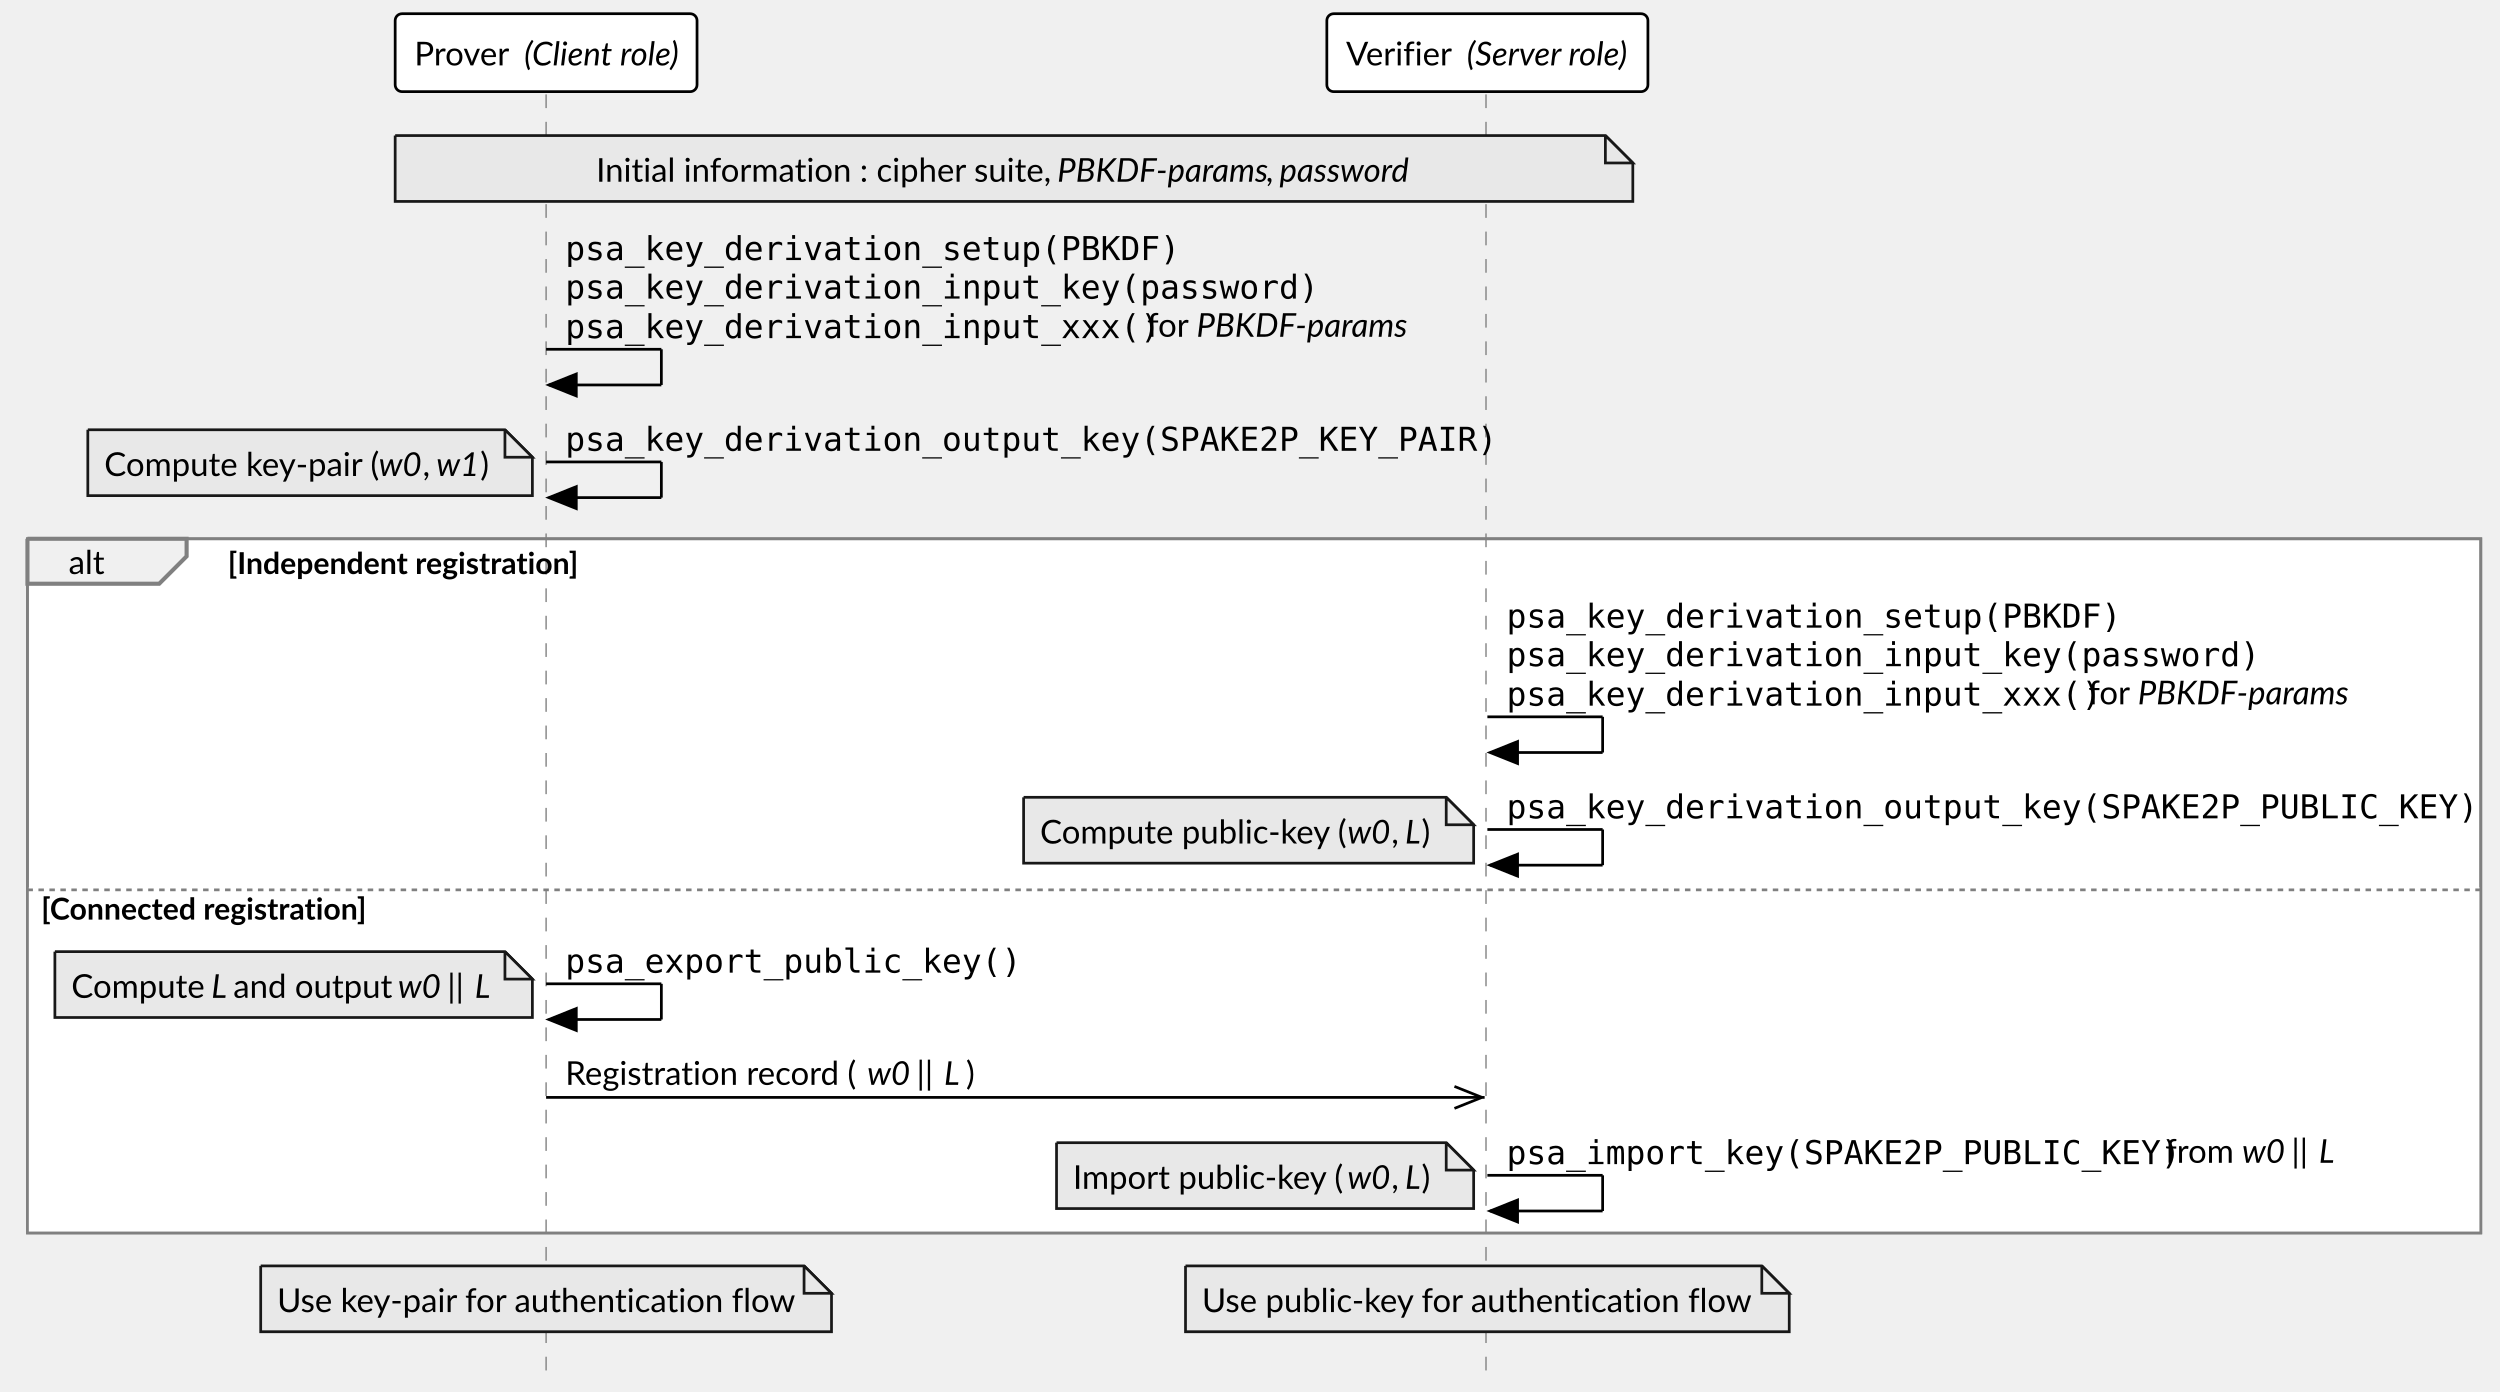
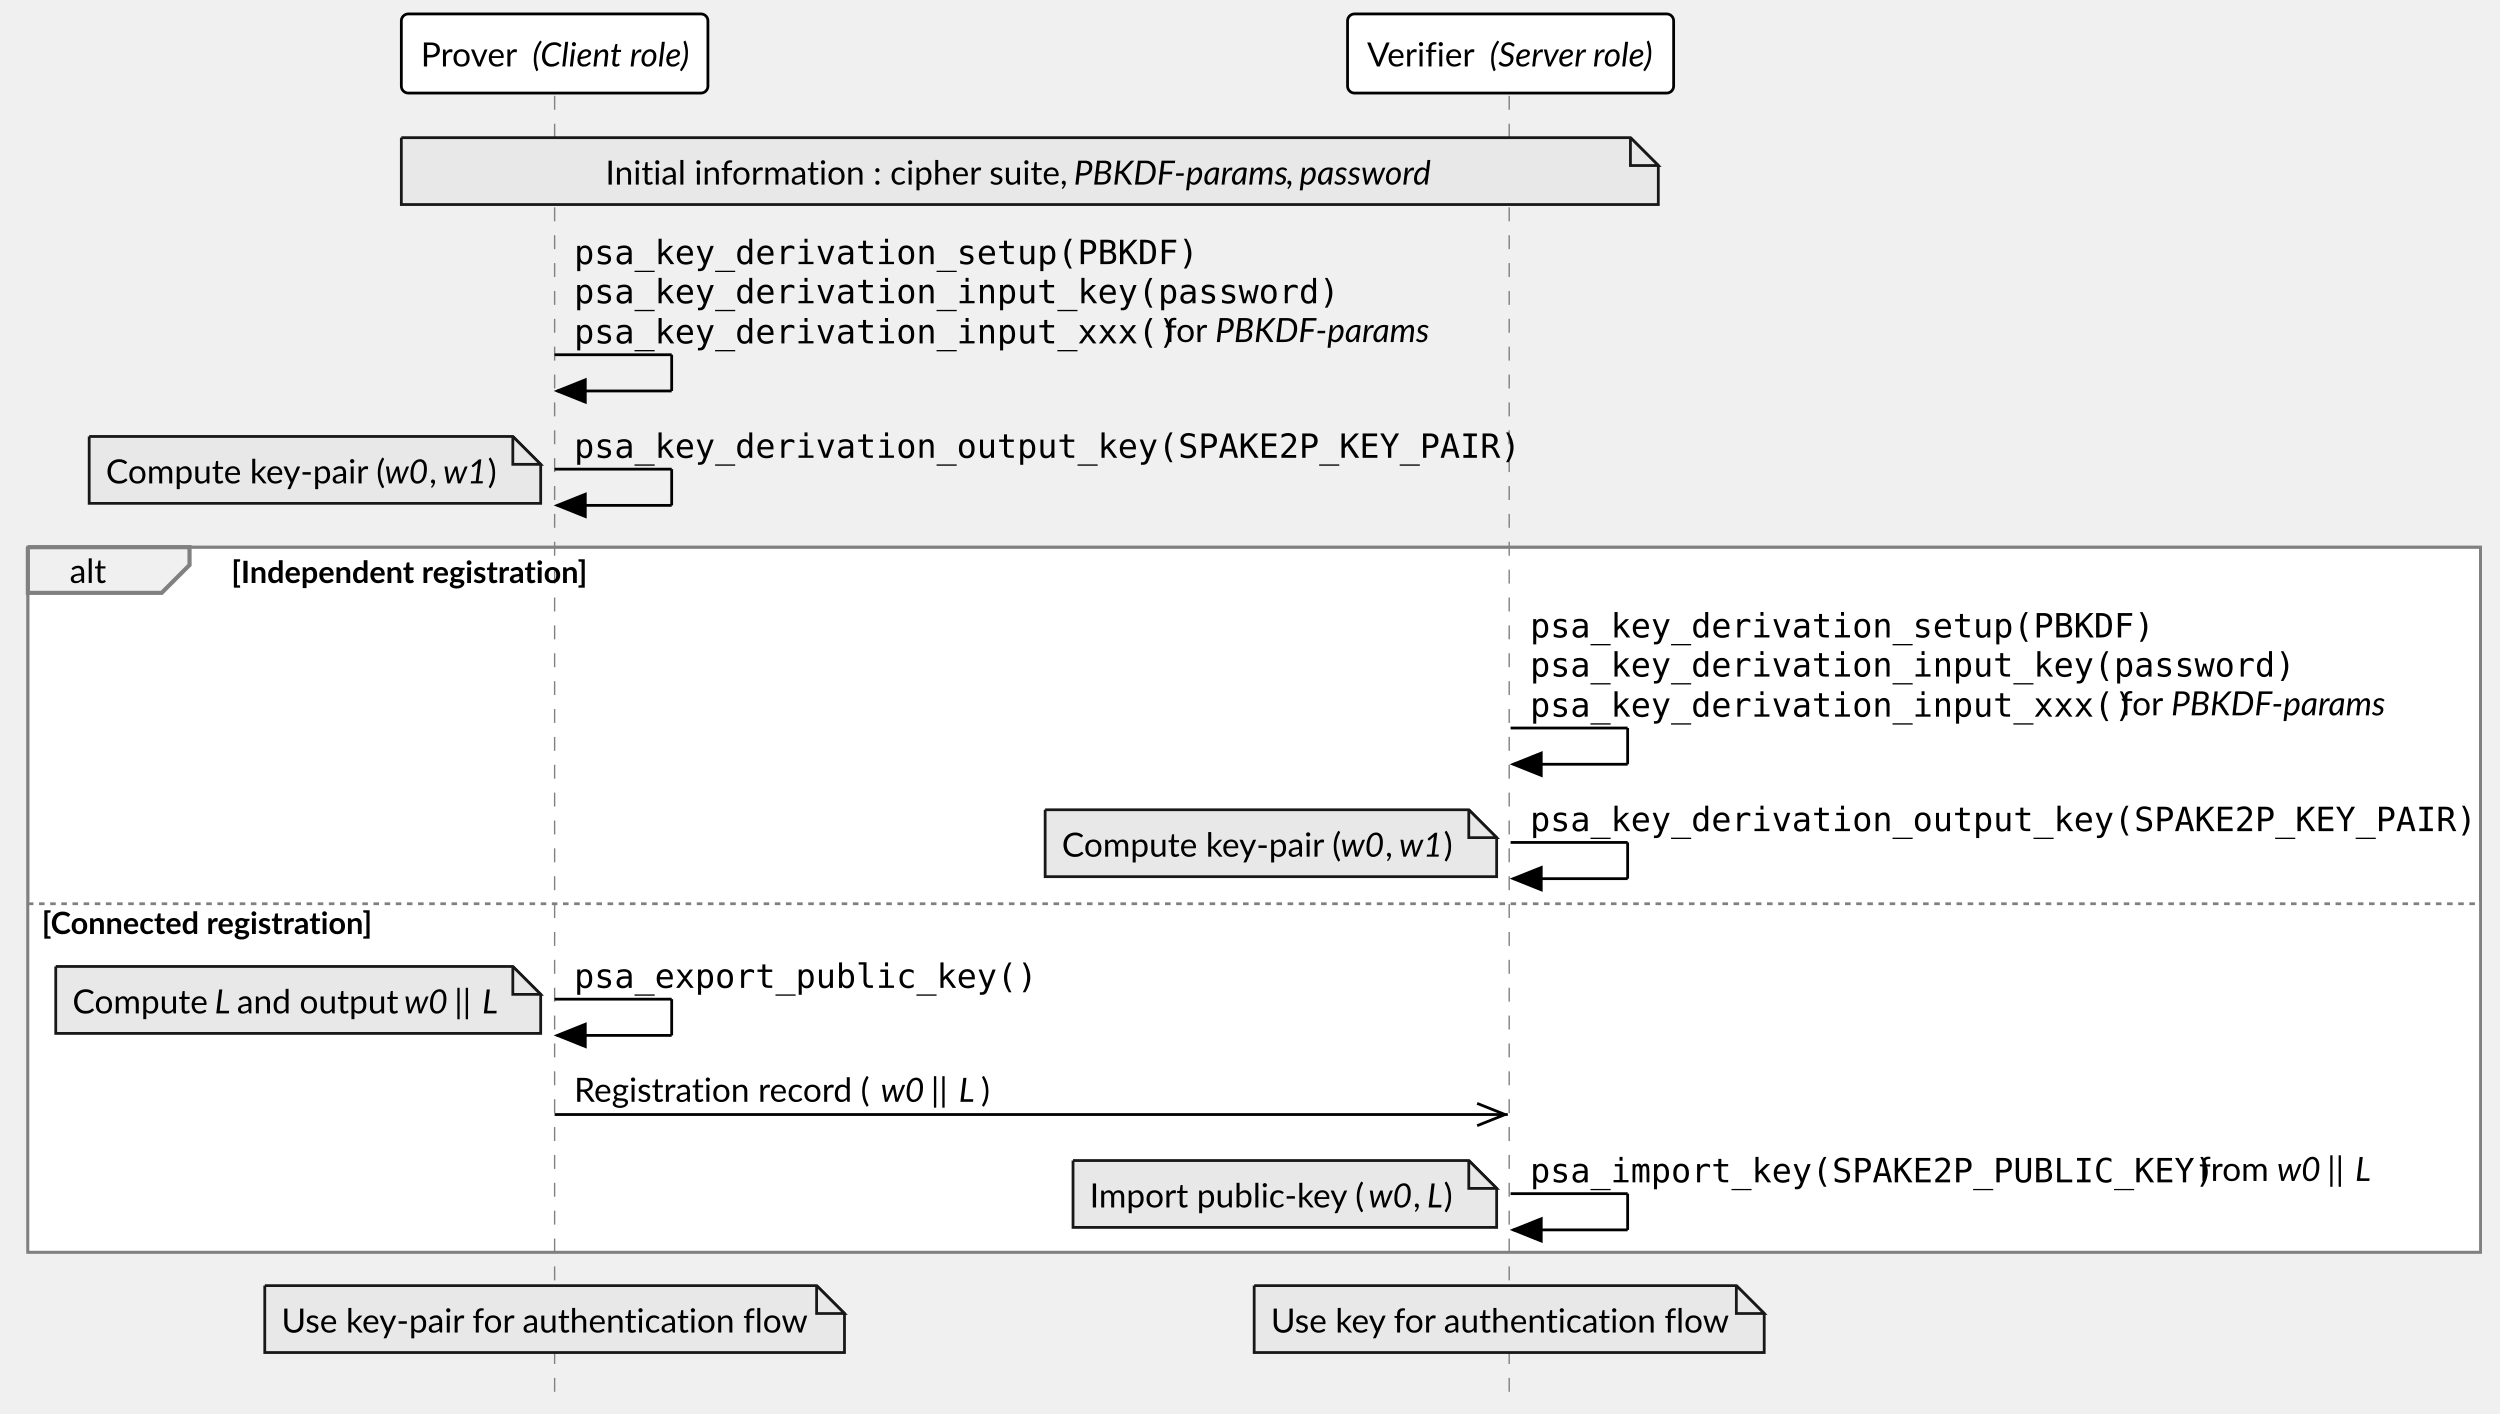
- <svg xmlns="http://www.w3.org/2000/svg" contentStyleType="text/css" height="507px" preserveAspectRatio="none" style="width:911px;height:507px;background:#FFFFFF55;" version="1.1" viewBox="0 0 911 507" width="911px" zoomAndPan="magnify">
+ <svg xmlns="http://www.w3.org/2000/svg" contentStyleType="text/css" height="507px" preserveAspectRatio="none" style="width:897px;height:507px;background:#FFFFFF55;" version="1.1" viewBox="0 0 897 507" width="897px" zoomAndPan="magnify">
  <defs />
  <g>
-     <rect fill="#FFFFFF" height="252.955" style="stroke:#808080;stroke-width:1.0;" width="894" x="10" y="196.329" />
-     <rect fill="#FFFFFF" height="126.019" style="stroke:none;stroke-width:1.0;" width="894" x="10" y="323.265" />
+     <rect fill="#FFFFFF" height="252.955" style="stroke:#808080;stroke-width:1.0;" width="880" x="10" y="196.329" />
+     <rect fill="#FFFFFF" height="126.019" style="stroke:none;stroke-width:1.0;" width="880" x="10" y="323.265" />
    <line style="stroke:#808080;stroke-width:0.5;stroke-dasharray:5.0,5.0;" x1="199" x2="199" y1="34.392" y2="500.676" />
    <line style="stroke:#808080;stroke-width:0.5;stroke-dasharray:5.0,5.0;" x1="541.5" x2="541.5" y1="34.392" y2="500.676" />
    <rect fill="#FFFFFF" height="28.392" rx="2.5" ry="2.5" style="stroke:#000000;stroke-width:1.0;" width="110" x="144" y="5" />
    <text fill="#000000" font-family="Lato,sans-serif" font-size="12" lengthAdjust="spacing" textLength="36" x="151" y="23.837">Prover</text>
    <text fill="#000000" font-family="Lato,sans-serif" font-size="12" font-style="italic" lengthAdjust="spacing" textLength="56" x="191" y="23.837">(Client role)</text>
    <rect fill="#FFFFFF" height="28.392" rx="2.5" ry="2.5" style="stroke:#000000;stroke-width:1.0;" width="117" x="483.5" y="5" />
    <text fill="#000000" font-family="Lato,sans-serif" font-size="12" lengthAdjust="spacing" textLength="40" x="490.5" y="23.837">Verifier</text>
    <text fill="#000000" font-family="Lato,sans-serif" font-size="12" font-style="italic" lengthAdjust="spacing" textLength="59" x="534.5" y="23.837">(Server role)</text>
    <path d="M144,49.392 L144,73.392 L595,73.392 L595,59.392 L585,49.392 L144,49.392 " fill="#E8E8E8" style="stroke:#181818;stroke-width:1.0;" />
    <path d="M585,49.392 L585,59.392 L595,59.392 L585,49.392 " fill="#E8E8E8" style="stroke:#181818;stroke-width:1.0;" />
    <text fill="#000000" font-family="Lato,sans-serif" font-size="12" lengthAdjust="spacing" textLength="166" x="217.25" y="66.23">Initial information : cipher suite,</text>
    <text fill="#000000" font-family="Lato,sans-serif" font-size="12" font-style="italic" lengthAdjust="spacing" textLength="76" x="385.25" y="66.23">PBKDF-params</text>
    <text fill="#000000" font-family="Lato,sans-serif" font-size="12" lengthAdjust="spacing" textLength="3" x="461.25" y="66.23">,</text>
    <text fill="#000000" font-family="Lato,sans-serif" font-size="12" font-style="italic" lengthAdjust="spacing" textLength="47" x="466.25" y="66.23">password</text>
    <line style="stroke:#000000;stroke-width:1.0;" x1="199" x2="241" y1="127.278" y2="127.278" />
    <line style="stroke:#000000;stroke-width:1.0;" x1="241" x2="241" y1="127.278" y2="140.278" />
    <line style="stroke:#000000;stroke-width:1.0;" x1="200" x2="241" y1="140.278" y2="140.278" />
    <polygon fill="#000000" points="210,136.278,200,140.278,210,144.278" style="stroke:#000000;stroke-width:1.0;" />
    <text fill="#000000" font-family="Consolas,Menlo,monospace" font-size="12" lengthAdjust="spacing" textLength="217" x="206" y="94.772">psa_key_derivation_setup(PBKDF)</text>
    <text fill="#000000" font-family="Consolas,Menlo,monospace" font-size="12" lengthAdjust="spacing" textLength="266" x="206" y="108.823">psa_key_derivation_input_key(password)</text>
    <text fill="#000000" font-family="Consolas,Menlo,monospace" font-size="12" lengthAdjust="spacing" textLength="210" x="206" y="123.215">psa_key_derivation_input_xxx()</text>
    <text fill="#000000" font-family="Lato,sans-serif" font-size="12" lengthAdjust="spacing" textLength="16" x="418" y="122.723">for</text>
    <text fill="#000000" font-family="Lato,sans-serif" font-size="12" font-style="italic" lengthAdjust="spacing" textLength="76" x="436" y="122.723">PBKDF-params</text>
    <line style="stroke:#000000;stroke-width:1.0;" x1="199" x2="241" y1="168.329" y2="168.329" />
    <line style="stroke:#000000;stroke-width:1.0;" x1="241" x2="241" y1="168.329" y2="181.329" />
    <line style="stroke:#000000;stroke-width:1.0;" x1="200" x2="241" y1="181.329" y2="181.329" />
    <polygon fill="#000000" points="210,177.329,200,181.329,210,185.329" style="stroke:#000000;stroke-width:1.0;" />
    <text fill="#000000" font-family="Consolas,Menlo,monospace" font-size="12" lengthAdjust="spacing" textLength="329" x="206" y="164.266">psa_key_derivation_output_key(SPAKE2P_KEY_PAIR)</text>
    <path d="M32,156.607 L32,180.607 L194,180.607 L194,166.607 L184,156.607 L32,156.607 " fill="#E8E8E8" style="stroke:#181818;stroke-width:1.0;" />
    <path d="M184,156.607 L184,166.607 L194,166.607 L184,156.607 " fill="#E8E8E8" style="stroke:#181818;stroke-width:1.0;" />
    <text fill="#000000" font-family="Lato,sans-serif" font-size="12" lengthAdjust="spacing" textLength="100" x="38" y="173.445">Compute key-pair (</text>
    <text fill="#000000" font-family="Lato,sans-serif" font-size="12" font-style="italic" lengthAdjust="spacing" textLength="16" x="138" y="173.445">w0</text>
    <text fill="#000000" font-family="Lato,sans-serif" font-size="12" lengthAdjust="spacing" textLength="3" x="154" y="173.445">,</text>
    <text fill="#000000" font-family="Lato,sans-serif" font-size="12" font-style="italic" lengthAdjust="spacing" textLength="16" x="159" y="173.445">w1</text>
    <text fill="#000000" font-family="Lato,sans-serif" font-size="12" lengthAdjust="spacing" textLength="4" x="175" y="173.445">)</text>
    <path d="M10,196.329 L68,196.329 L68,202.721 L58,212.721 L10,212.721 L10,196.329 " fill="#F0F0F0" style="stroke:#808080;stroke-width:1.5;" />
-     <rect fill="none" height="252.955" style="stroke:#808080;stroke-width:1.0;" width="894" x="10" y="196.329" />
+     <rect fill="none" height="252.955" style="stroke:#808080;stroke-width:1.0;" width="880" x="10" y="196.329" />
    <text fill="#000000" font-family="Lato,sans-serif" font-size="12" lengthAdjust="spacing" textLength="13" x="25" y="209.166">alt</text>
    <text fill="#000000" font-family="Lato,sans-serif" font-size="11" font-weight="bold" lengthAdjust="spacing" textLength="128" x="83" y="209.172">[Independent registration]</text>
    <line style="stroke:#000000;stroke-width:1.0;" x1="542" x2="584" y1="261.214" y2="261.214" />
    <line style="stroke:#000000;stroke-width:1.0;" x1="584" x2="584" y1="261.214" y2="274.214" />
    <line style="stroke:#000000;stroke-width:1.0;" x1="543" x2="584" y1="274.214" y2="274.214" />
    <polygon fill="#000000" points="553,270.214,543,274.214,553,278.214" style="stroke:#000000;stroke-width:1.0;" />
    <text fill="#000000" font-family="Consolas,Menlo,monospace" font-size="12" lengthAdjust="spacing" textLength="217" x="549" y="228.709">psa_key_derivation_setup(PBKDF)</text>
    <text fill="#000000" font-family="Consolas,Menlo,monospace" font-size="12" lengthAdjust="spacing" textLength="266" x="549" y="242.76">psa_key_derivation_input_key(password)</text>
    <text fill="#000000" font-family="Consolas,Menlo,monospace" font-size="12" lengthAdjust="spacing" textLength="210" x="549" y="257.152">psa_key_derivation_input_xxx()</text>
    <text fill="#000000" font-family="Lato,sans-serif" font-size="12" lengthAdjust="spacing" textLength="16" x="761" y="256.66">for</text>
    <text fill="#000000" font-family="Lato,sans-serif" font-size="12" font-style="italic" lengthAdjust="spacing" textLength="76" x="779" y="256.66">PBKDF-params</text>
    <line style="stroke:#000000;stroke-width:1.0;" x1="542" x2="584" y1="302.265" y2="302.265" />
    <line style="stroke:#000000;stroke-width:1.0;" x1="584" x2="584" y1="302.265" y2="315.265" />
    <line style="stroke:#000000;stroke-width:1.0;" x1="543" x2="584" y1="315.265" y2="315.265" />
    <polygon fill="#000000" points="553,311.265,543,315.265,553,319.265" style="stroke:#000000;stroke-width:1.0;" />
-     <text fill="#000000" font-family="Consolas,Menlo,monospace" font-size="12" lengthAdjust="spacing" textLength="343" x="549" y="298.203">psa_key_derivation_output_key(SPAKE2P_PUBLIC_KEY)</text>
-     <path d="M373,290.544 L373,314.544 L537,314.544 L537,300.544 L527,290.544 L373,290.544 " fill="#E8E8E8" style="stroke:#181818;stroke-width:1.0;" />
+     <text fill="#000000" font-family="Consolas,Menlo,monospace" font-size="12" lengthAdjust="spacing" textLength="329" x="549" y="298.203">psa_key_derivation_output_key(SPAKE2P_KEY_PAIR)</text>
+     <path d="M375,290.544 L375,314.544 L537,314.544 L537,300.544 L527,290.544 L375,290.544 " fill="#E8E8E8" style="stroke:#181818;stroke-width:1.0;" />
    <path d="M527,290.544 L527,300.544 L537,300.544 L527,290.544 " fill="#E8E8E8" style="stroke:#181818;stroke-width:1.0;" />
-     <text fill="#000000" font-family="Lato,sans-serif" font-size="12" lengthAdjust="spacing" textLength="112" x="379" y="307.381">Compute public-key (</text>
-     <text fill="#000000" font-family="Lato,sans-serif" font-size="12" font-style="italic" lengthAdjust="spacing" textLength="16" x="491" y="307.381">w0</text>
-     <text fill="#000000" font-family="Lato,sans-serif" font-size="12" lengthAdjust="spacing" textLength="3" x="507" y="307.381">,</text>
-     <text fill="#000000" font-family="Lato,sans-serif" font-size="12" font-style="italic" lengthAdjust="spacing" textLength="6" x="512" y="307.381">L</text>
+     <text fill="#000000" font-family="Lato,sans-serif" font-size="12" lengthAdjust="spacing" textLength="100" x="381" y="307.381">Compute key-pair (</text>
+     <text fill="#000000" font-family="Lato,sans-serif" font-size="12" font-style="italic" lengthAdjust="spacing" textLength="16" x="481" y="307.381">w0</text>
+     <text fill="#000000" font-family="Lato,sans-serif" font-size="12" lengthAdjust="spacing" textLength="3" x="497" y="307.381">,</text>
+     <text fill="#000000" font-family="Lato,sans-serif" font-size="12" font-style="italic" lengthAdjust="spacing" textLength="16" x="502" y="307.381">w1</text>
    <text fill="#000000" font-family="Lato,sans-serif" font-size="12" lengthAdjust="spacing" textLength="4" x="518" y="307.381">)</text>
-     <line style="stroke:#808080;stroke-width:1.0;stroke-dasharray:2.0,2.0;" x1="10" x2="904" y1="324.265" y2="324.265" />
+     <line style="stroke:#808080;stroke-width:1.0;stroke-dasharray:2.0,2.0;" x1="10" x2="890" y1="324.265" y2="324.265" />
    <text fill="#000000" font-family="Lato,sans-serif" font-size="11" font-weight="bold" lengthAdjust="spacing" textLength="119" x="15" y="335.109">[Connected registration]</text>
    <line style="stroke:#000000;stroke-width:1.0;" x1="199" x2="241" y1="358.5" y2="358.5" />
    <line style="stroke:#000000;stroke-width:1.0;" x1="241" x2="241" y1="358.5" y2="371.5" />
    <line style="stroke:#000000;stroke-width:1.0;" x1="200" x2="241" y1="371.5" y2="371.5" />
    <polygon fill="#000000" points="210,367.5,200,371.5,210,375.5" style="stroke:#000000;stroke-width:1.0;" />
    <text fill="#000000" font-family="Consolas,Menlo,monospace" font-size="12" lengthAdjust="spacing" textLength="161" x="206" y="354.437">psa_export_public_key()</text>
    <path d="M20,346.778 L20,370.778 L194,370.778 L194,356.778 L184,346.778 L20,346.778 " fill="#E8E8E8" style="stroke:#181818;stroke-width:1.0;" />
    <path d="M184,346.778 L184,356.778 L194,356.778 L184,346.778 " fill="#E8E8E8" style="stroke:#181818;stroke-width:1.0;" />
    <text fill="#000000" font-family="Lato,sans-serif" font-size="12" lengthAdjust="spacing" textLength="49" x="26" y="363.616">Compute</text>
    <text fill="#000000" font-family="Lato,sans-serif" font-size="12" font-style="italic" lengthAdjust="spacing" textLength="6" x="77" y="363.616">L</text>
    <text fill="#000000" font-family="Lato,sans-serif" font-size="12" lengthAdjust="spacing" textLength="58" x="85" y="363.616">and output</text>
    <text fill="#000000" font-family="Lato,sans-serif" font-size="12" font-style="italic" lengthAdjust="spacing" textLength="16" x="145" y="363.616">w0</text>
    <text fill="#000000" font-family="Lato,sans-serif" font-size="12" lengthAdjust="spacing" textLength="8" x="163" y="363.616">||</text>
    <text fill="#000000" font-family="Lato,sans-serif" font-size="12" font-style="italic" lengthAdjust="spacing" textLength="6" x="173" y="363.616">L</text>
    <line style="stroke:#000000;stroke-width:1.0;" x1="540" x2="530" y1="399.892" y2="395.892" />
    <line style="stroke:#000000;stroke-width:1.0;" x1="540" x2="530" y1="399.892" y2="403.892" />
    <line style="stroke:#000000;stroke-width:1.0;" x1="199" x2="541" y1="399.892" y2="399.892" />
    <text fill="#000000" font-family="Lato,sans-serif" font-size="12" lengthAdjust="spacing" textLength="108" x="206" y="395.337">Registration record (</text>
    <text fill="#000000" font-family="Lato,sans-serif" font-size="12" font-style="italic" lengthAdjust="spacing" textLength="16" x="316" y="395.337">w0</text>
    <text fill="#000000" font-family="Lato,sans-serif" font-size="12" lengthAdjust="spacing" textLength="8" x="334" y="395.337">||</text>
    <text fill="#000000" font-family="Lato,sans-serif" font-size="12" font-style="italic" lengthAdjust="spacing" textLength="6" x="344" y="395.337">L</text>
    <text fill="#000000" font-family="Lato,sans-serif" font-size="12" lengthAdjust="spacing" textLength="4" x="352" y="395.337">)</text>
    <line style="stroke:#000000;stroke-width:1.0;" x1="542" x2="584" y1="428.284" y2="428.284" />
    <line style="stroke:#000000;stroke-width:1.0;" x1="584" x2="584" y1="428.284" y2="441.284" />
    <line style="stroke:#000000;stroke-width:1.0;" x1="543" x2="584" y1="441.284" y2="441.284" />
    <polygon fill="#000000" points="553,437.284,543,441.284,553,445.284" style="stroke:#000000;stroke-width:1.0;" />
    <text fill="#000000" font-family="Consolas,Menlo,monospace" font-size="12" lengthAdjust="spacing" textLength="238" x="549" y="424.221">psa_import_key(SPAKE2P_PUBLIC_KEY)</text>
    <text fill="#000000" font-family="Lato,sans-serif" font-size="12" lengthAdjust="spacing" textLength="26" x="789" y="423.729">from</text>
    <text fill="#000000" font-family="Lato,sans-serif" font-size="12" font-style="italic" lengthAdjust="spacing" textLength="16" x="817" y="423.729">w0</text>
    <text fill="#000000" font-family="Lato,sans-serif" font-size="12" lengthAdjust="spacing" textLength="8" x="835" y="423.729">||</text>
    <text fill="#000000" font-family="Lato,sans-serif" font-size="12" font-style="italic" lengthAdjust="spacing" textLength="6" x="845" y="423.729">L</text>
    <path d="M385,416.392 L385,440.392 L537,440.392 L537,426.392 L527,416.392 L385,416.392 " fill="#E8E8E8" style="stroke:#181818;stroke-width:1.0;" />
    <path d="M527,416.392 L527,426.392 L537,426.392 L527,416.392 " fill="#E8E8E8" style="stroke:#181818;stroke-width:1.0;" />
    <text fill="#000000" font-family="Lato,sans-serif" font-size="12" lengthAdjust="spacing" textLength="100" x="391" y="433.229">Import public-key (</text>
    <text fill="#000000" font-family="Lato,sans-serif" font-size="12" font-style="italic" lengthAdjust="spacing" textLength="16" x="491" y="433.229">w0</text>
    <text fill="#000000" font-family="Lato,sans-serif" font-size="12" lengthAdjust="spacing" textLength="3" x="507" y="433.229">,</text>
    <text fill="#000000" font-family="Lato,sans-serif" font-size="12" font-style="italic" lengthAdjust="spacing" textLength="6" x="512" y="433.229">L</text>
    <text fill="#000000" font-family="Lato,sans-serif" font-size="12" lengthAdjust="spacing" textLength="4" x="518" y="433.229">)</text>
    <path d="M95,461.284 L95,485.284 L303,485.284 L303,471.284 L293,461.284 L95,461.284 " fill="#E8E8E8" style="stroke:#181818;stroke-width:1.0;" />
    <path d="M293,461.284 L293,471.284 L303,471.284 L293,461.284 " fill="#E8E8E8" style="stroke:#181818;stroke-width:1.0;" />
    <text fill="#000000" font-family="Lato,sans-serif" font-size="12" lengthAdjust="spacing" textLength="187" x="101" y="478.121">Use key-pair for authentication flow</text>
-     <path d="M432,461.284 L432,485.284 L652,485.284 L652,471.284 L642,461.284 L432,461.284 " fill="#E8E8E8" style="stroke:#181818;stroke-width:1.0;" />
-     <path d="M642,461.284 L642,471.284 L652,471.284 L642,461.284 " fill="#E8E8E8" style="stroke:#181818;stroke-width:1.0;" />
-     <text fill="#000000" font-family="Lato,sans-serif" font-size="12" lengthAdjust="spacing" textLength="199" x="438" y="478.121">Use public-key for authentication flow</text>
+     <path d="M450,461.284 L450,485.284 L633,485.284 L633,471.284 L623,461.284 L450,461.284 " fill="#E8E8E8" style="stroke:#181818;stroke-width:1.0;" />
+     <path d="M623,461.284 L623,471.284 L633,471.284 L623,461.284 " fill="#E8E8E8" style="stroke:#181818;stroke-width:1.0;" />
+     <text fill="#000000" font-family="Lato,sans-serif" font-size="12" lengthAdjust="spacing" textLength="162" x="456" y="478.121">Use key for authentication flow</text>
  </g>
</svg>
